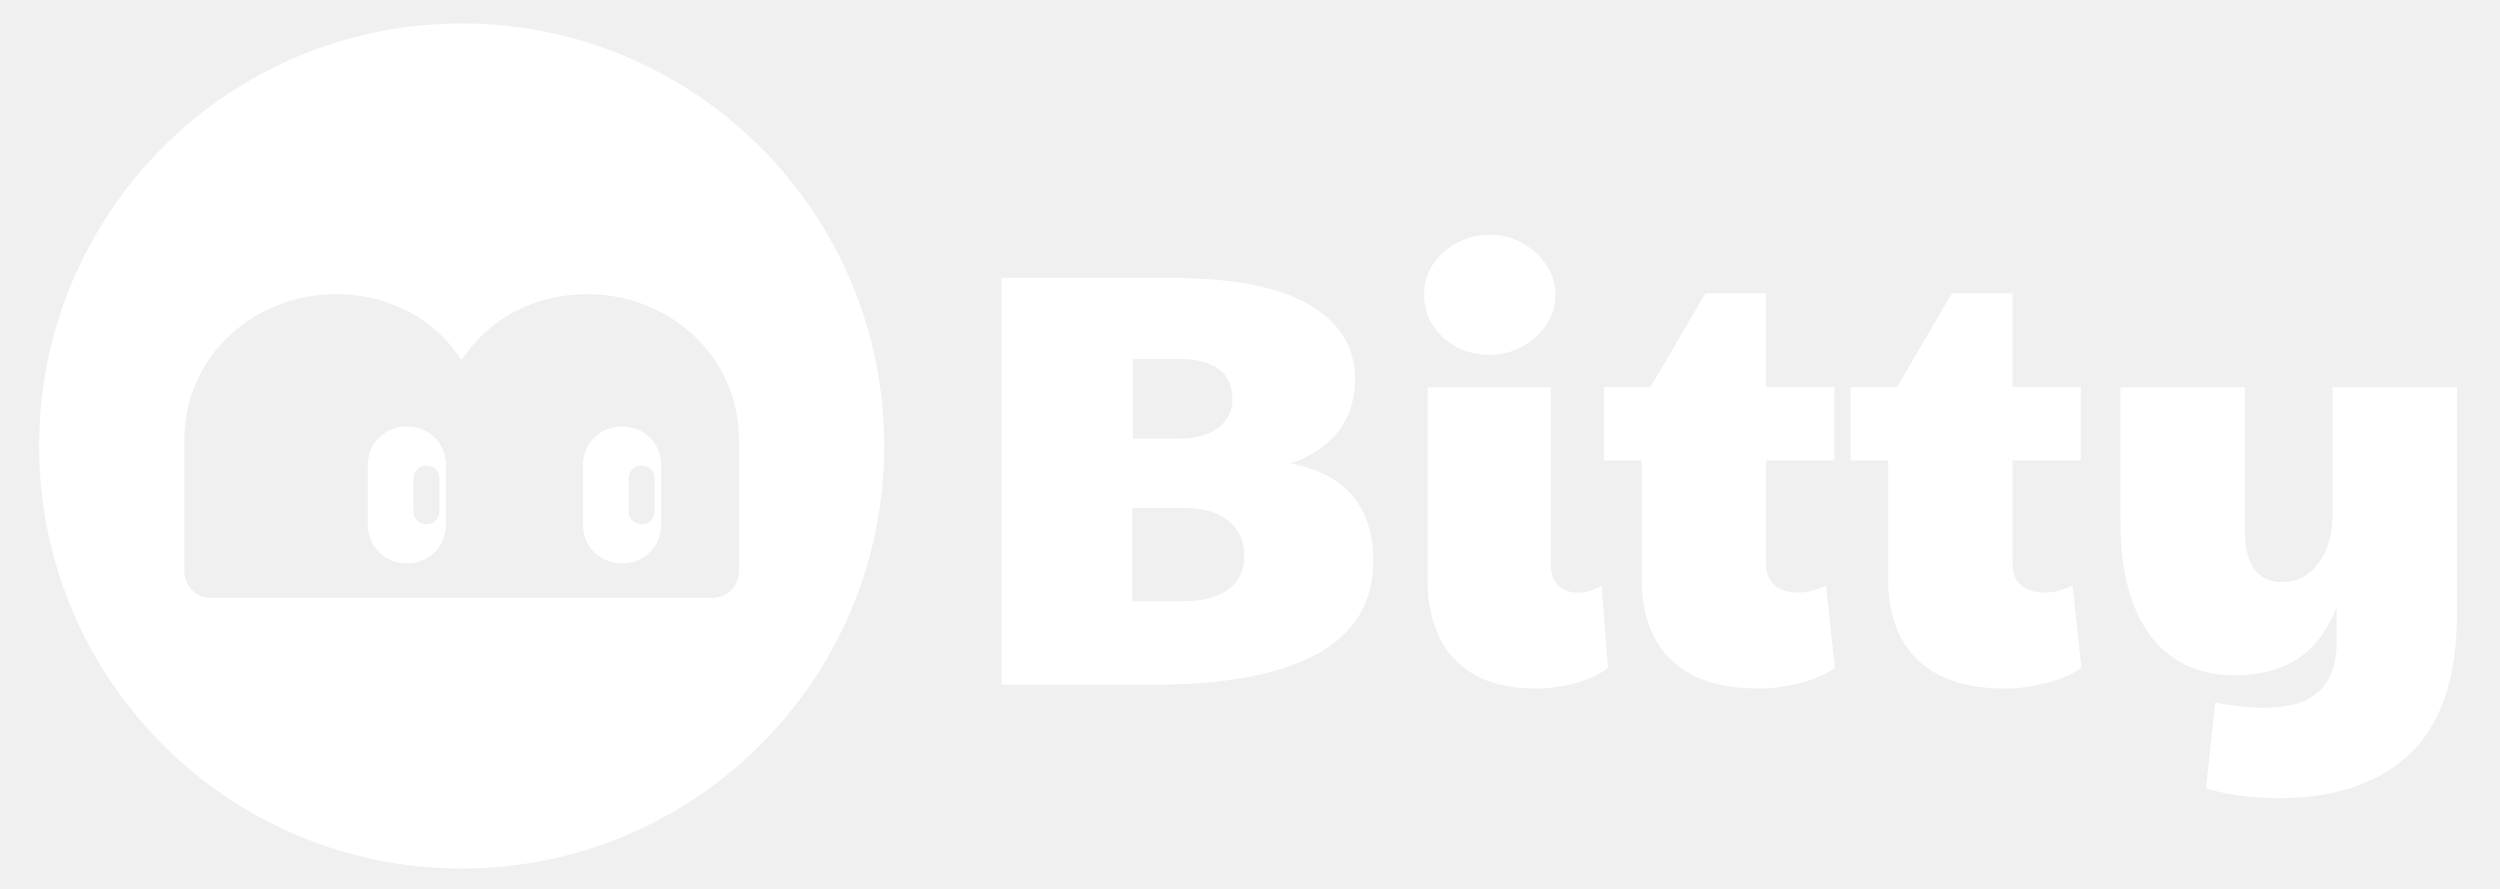
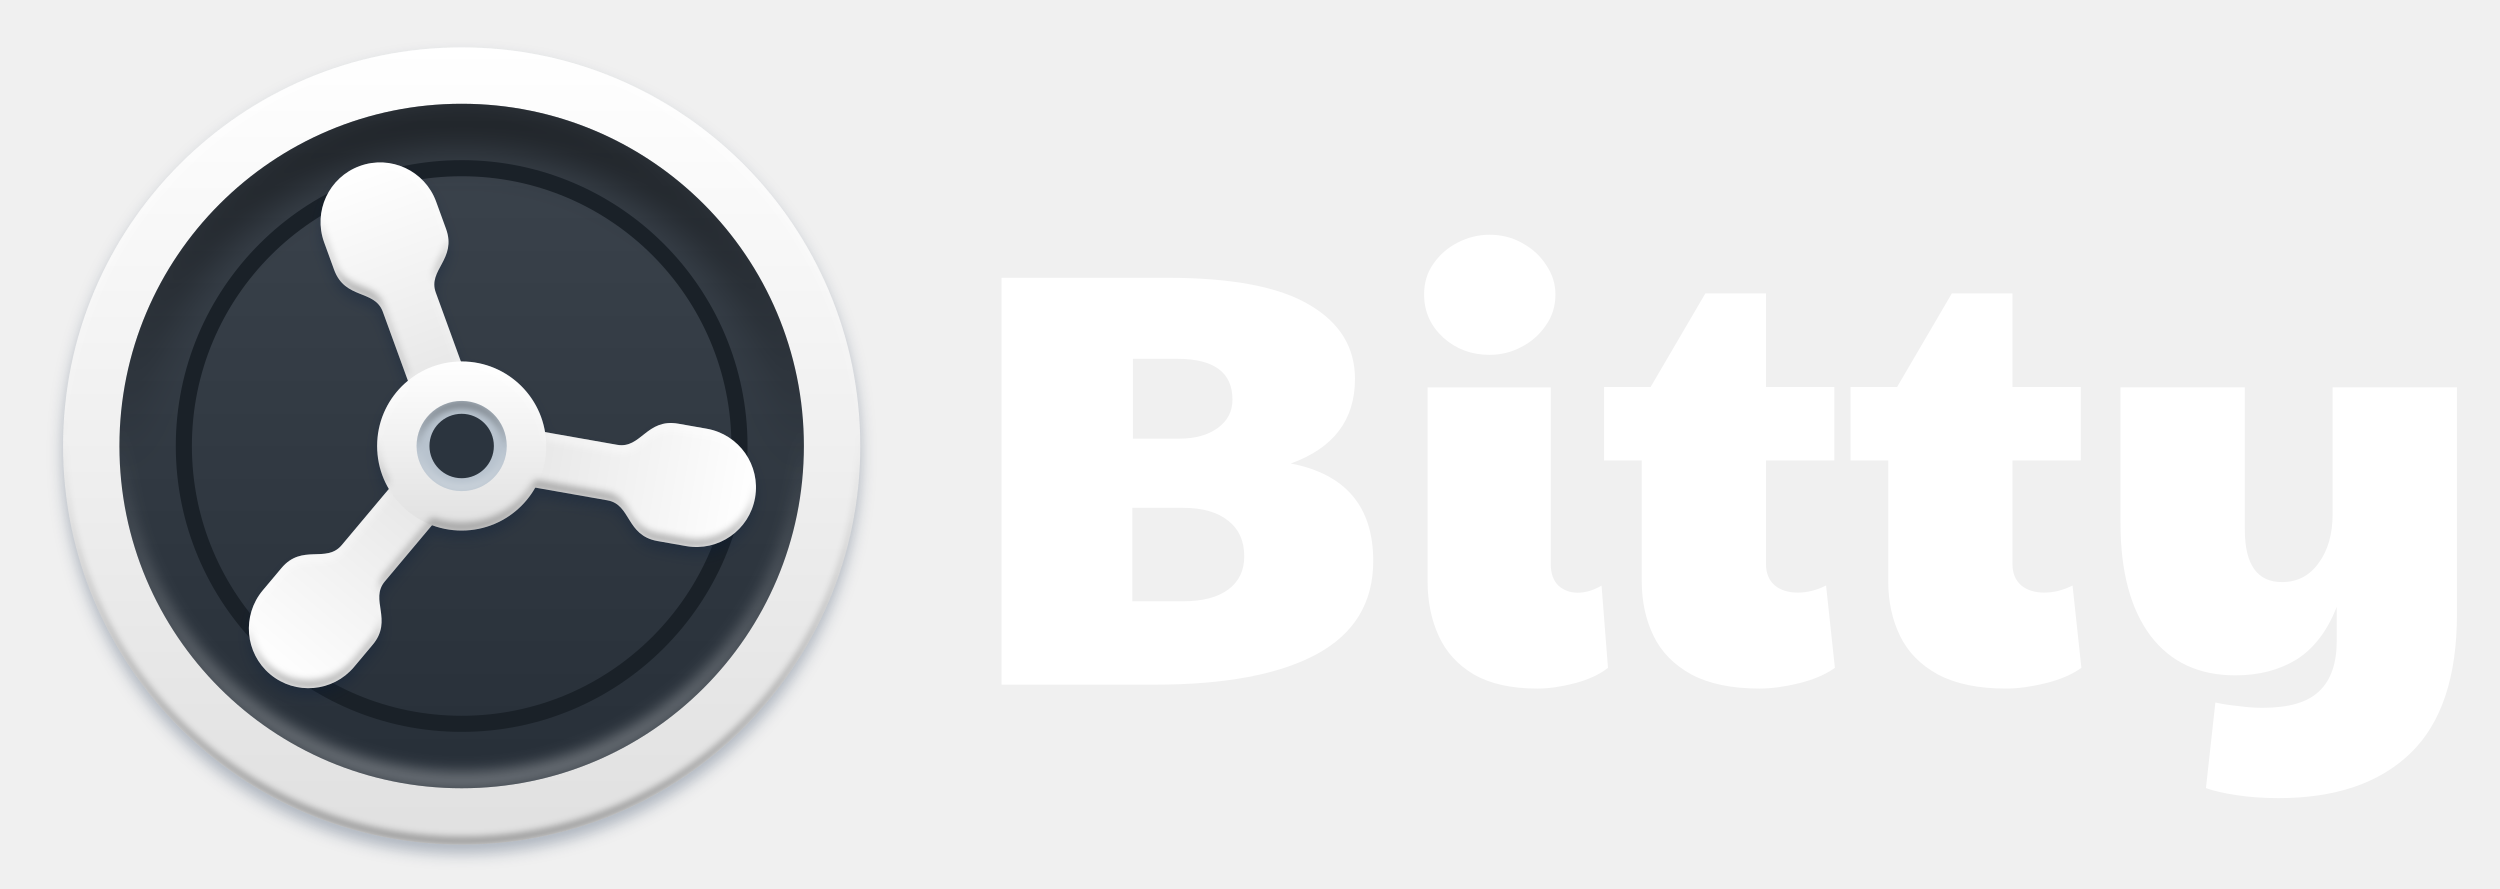
<svg xmlns="http://www.w3.org/2000/svg" width="639" height="227" viewBox="0 0 639 227" fill="none">
+   <defs>
+     <linearGradient id="bv-gbg" x1="0" y1="0" x2="0" y2="1">
+       <stop offset="0" stop-color="#D9DEE3" />
+       <stop offset="1" stop-color="#9AA4AE" />
+     </linearGradient>
+     <linearGradient id="bv-gf" x1="0" y1="0" x2="0" y2="1">
+       <stop offset="0" stop-color="#FFFFFF" />
+       <stop offset="1" stop-color="#E0E0E0" />
+     </linearGradient>
+     <linearGradient id="bv-gd" x1="0" y1="0" x2="0" y2="1">
+       <stop offset="0" stop-color="#3C444D" />
+       <stop offset="1" stop-color="#272F38" />
+     </linearGradient>
+     <linearGradient id="bv-gh" x1="0" y1="0" x2="0" y2="1">
+       <stop offset="0" stop-color="#FFFFFF" />
+       <stop offset="1" stop-color="#E0E0E0" />
+     </linearGradient>
+     <filter id="bv-bv" x="-15%" y="-15%" width="130%" height="135%" color-interpolation-filters="sRGB">
+       <feOffset in="SourceAlpha" dy="0.9" result="dn" />
+       <feComposite in="SourceAlpha" in2="dn" operator="out" result="tb" />
+       <feGaussianBlur in="tb" stdDeviation="0.45" result="tb1" />
+       <feComposite in="tb1" in2="SourceAlpha" operator="in" result="tb2" />
+       <feFlood flood-color="#fff" flood-opacity="0.55" />
+       <feComposite in2="tb2" operator="in" result="T" />
+       <feOffset in="SourceAlpha" dy="-0.9" result="up" />
+       <feComposite in="SourceAlpha" in2="up" operator="out" result="bb" />
+       <feGaussianBlur in="bb" stdDeviation="0.45" result="bb1" />
+       <feComposite in="bb1" in2="SourceAlpha" operator="in" result="bb2" />
+       <feFlood flood-color="#000" flood-opacity="0.35" />
+       <feComposite in2="bb2" operator="in" result="B" />
+       <feOffset in="SourceAlpha" dy="1.10" result="o3" />
+       <feGaussianBlur in="o3" stdDeviation="0.90" result="o4" />
+       <feFlood flood-color="#001A3D" flood-opacity="0.28" />
+       <feComposite in2="o4" operator="in" result="drop" />
+       <feMerge>
+         <feMergeNode in="drop" />
+         <feMergeNode in="SourceGraphic" />
+         <feMergeNode in="T" />
+         <feMergeNode in="B" />
+       </feMerge>
+     </filter>
+     <filter id="bv-rc" x="-15%" y="-15%" width="130%" height="135%" color-interpolation-filters="sRGB">
+       <feOffset in="SourceAlpha" dy="0.9" result="dn" />
+       <feComposite in="SourceAlpha" in2="dn" operator="out" result="tb" />
+       <feGaussianBlur in="tb" stdDeviation="0.45" result="tb1" />
+       <feComposite in="tb1" in2="SourceAlpha" operator="in" result="tb2" />
+       <feFlood flood-color="#000" flood-opacity="0.35" />
+       <feComposite in2="tb2" operator="in" result="T" />
+       <feOffset in="SourceAlpha" dy="-0.9" result="up" />
+       <feComposite in="SourceAlpha" in2="up" operator="out" result="bb" />
+       <feGaussianBlur in="bb" stdDeviation="0.45" result="bb1" />
+       <feComposite in="bb1" in2="SourceAlpha" operator="in" result="bb2" />
+       <feFlood flood-color="#fff" flood-opacity="0.28" />
+       <feComposite in2="bb2" operator="in" result="B" />
+       <feMerge>
+         <feMergeNode in="SourceGraphic" />
+         <feMergeNode in="T" />
+         <feMergeNode in="B" />
+       </feMerge>
+     </filter>
+     <filter id="bv-bh" x="-15%" y="-15%" width="130%" height="135%" color-interpolation-filters="sRGB">
+       <feOffset in="SourceAlpha" dy="0.9" result="dn" />
+       <feComposite in="SourceAlpha" in2="dn" operator="out" result="tb" />
+       <feGaussianBlur in="tb" stdDeviation="0.45" result="tb1" />
+       <feComposite in="tb1" in2="SourceAlpha" operator="in" result="tb2" />
+       <feFlood flood-color="#fff" flood-opacity="0.50" />
+       <feComposite in2="tb2" operator="in" result="T" />
+       <feOffset in="SourceAlpha" dy="-0.9" result="up" />
+       <feComposite in="SourceAlpha" in2="up" operator="out" result="bb" />
+       <feGaussianBlur in="bb" stdDeviation="0.45" result="bb1" />
+       <feComposite in="bb1" in2="SourceAlpha" operator="in" result="bb2" />
+       <feFlood flood-color="#000" flood-opacity="0.32" />
+       <feComposite in2="bb2" operator="in" result="B" />
+       <feOffset in="SourceAlpha" dy="0.99" result="o3" />
+       <feGaussianBlur in="o3" stdDeviation="0.81" result="o4" />
+       <feFlood flood-color="#001A3D" flood-opacity="0.25" />
+       <feComposite in2="o4" operator="in" result="drop" />
+       <feMerge>
+         <feMergeNode in="drop" />
+         <feMergeNode in="SourceGraphic" />
+         <feMergeNode in="T" />
+         <feMergeNode in="B" />
+       </feMerge>
+     </filter>
+     <filter id="bv-in2" x="-10%" y="-10%" width="120%" height="120%" color-interpolation-filters="sRGB">
+       <feOffset in="SourceAlpha" dy="4.5" result="d" />
+       <feComposite in="SourceAlpha" in2="d" operator="out" result="t" />
+       <feGaussianBlur in="t" stdDeviation="3.0" result="t1" />
+       <feComposite in="t1" in2="SourceAlpha" operator="in" result="t2" />
+       <feFlood flood-color="#000000" flood-opacity="0.75" />
+       <feComposite in2="t2" operator="in" result="T" />
+       <feOffset in="SourceAlpha" dy="-1.8" result="u" />
+       <feComposite in="SourceAlpha" in2="u" operator="out" result="b" />
+       <feGaussianBlur in="b" stdDeviation="1.0" result="b1" />
+       <feComposite in="b1" in2="SourceAlpha" operator="in" result="b2" />
+       <feFlood flood-color="#FFFFFF" flood-opacity="0.4" />
+       <feComposite in2="b2" operator="in" result="B" />
+       <feMerge>
+         <feMergeNode in="SourceGraphic" />
+         <feMergeNode in="T" />
+         <feMergeNode in="B" />
+       </feMerge>
+     </filter>
+   </defs>
  <path d="M582.364 204C578.549 204 574.984 203.749 571.671 203.246C568.357 202.743 565.747 202.139 563.839 201.435L566.249 179.56C568.056 179.963 570.014 180.264 572.123 180.466C574.231 180.767 576.29 180.918 578.298 180.918C585.025 180.918 589.845 179.51 592.757 176.694C595.769 173.878 597.275 169.553 597.275 163.72V155.121C594.865 161.256 591.451 165.731 587.033 168.547C582.615 171.263 577.394 172.621 571.37 172.621C562.032 172.621 554.802 169.251 549.681 162.513C544.56 155.674 542 146.069 542 133.698V99H573.779V135.358C573.779 144.309 576.942 148.784 583.268 148.784C587.184 148.784 590.297 147.175 592.606 143.957C595.016 140.739 596.221 136.514 596.221 131.284V99H628V156.931C628 173.023 624.034 184.891 616.102 192.534C608.169 200.178 596.924 204 582.364 204Z" fill="white" />
  <path d="M512.735 176C505.611 176 499.791 174.789 495.276 172.366C490.861 169.943 487.65 166.662 485.643 162.523C483.636 158.384 482.633 153.741 482.633 148.592V117.702H473V98.925H484.89L498.888 75H514.39V98.925H531.849V117.702H514.39V144.201C514.39 146.523 515.143 148.34 516.648 149.652C518.153 150.864 520.11 151.469 522.518 151.469C524.926 151.469 527.334 150.864 529.742 149.652L532 170.7C529.592 172.416 526.531 173.729 522.819 174.637C519.106 175.546 515.745 176 512.735 176Z" fill="white" />
  <path d="M449.735 176C442.611 176 436.791 174.789 432.276 172.366C427.861 169.943 424.65 166.662 422.643 162.523C420.636 158.384 419.633 153.741 419.633 148.592V117.702H410V98.925H421.89L435.888 75H451.39V98.925H468.849V117.702H451.39V144.201C451.39 146.523 452.143 148.34 453.648 149.652C455.153 150.864 457.11 151.469 459.518 151.469C461.926 151.469 464.334 150.864 466.742 149.652L469 170.7C466.592 172.416 463.531 173.729 459.819 174.637C456.106 175.546 452.745 176 449.735 176Z" fill="white" />
  <path d="M392.946 176C386.281 176 380.86 174.79 376.683 172.37C372.604 169.95 369.62 166.674 367.73 162.54C365.84 158.406 364.895 153.768 364.895 148.626V99.02H396.378V144.24C396.378 146.559 397.024 148.374 398.317 149.684C399.71 150.894 401.351 151.499 403.241 151.499C405.231 151.499 407.27 150.894 409.359 149.684L411 170.707C408.812 172.421 405.977 173.731 402.495 174.639C399.014 175.546 395.831 176 392.946 176ZM380.711 90.701C376.135 90.701 372.206 89.24 368.924 86.316C365.641 83.291 364 79.611 364 75.275C364 72.25 364.796 69.629 366.387 67.411C367.979 65.092 370.068 63.277 372.654 61.966C375.24 60.655 377.926 60 380.711 60C383.795 60 386.58 60.706 389.067 62.117C391.653 63.529 393.692 65.394 395.184 67.713C396.776 70.032 397.571 72.553 397.571 75.275C397.571 78.3 396.726 80.972 395.035 83.291C393.443 85.61 391.355 87.425 388.768 88.735C386.281 90.046 383.596 90.701 380.711 90.701Z" fill="white" />
  <path d="M295.144 175H256V71H298.306C314.867 71 327.012 73.318 334.74 77.954C342.469 82.488 346.333 88.787 346.333 96.849C346.333 107.329 340.863 114.535 329.922 118.465C343.974 121.186 351 129.5 351 143.407C351 154.089 346.132 162.05 336.396 167.291C326.761 172.43 313.01 175 295.144 175ZM289.574 112.116H301.468C305.482 112.116 308.744 111.209 311.254 109.395C313.763 107.581 315.017 105.163 315.017 102.14C315.017 95.186 310.3 91.709 300.865 91.709H289.574V112.116ZM302.371 153.686C307.389 153.686 311.254 152.678 313.964 150.663C316.674 148.647 318.029 145.826 318.029 142.198C318.029 138.267 316.674 135.244 313.964 133.128C311.254 130.911 307.389 129.802 302.371 129.802H289.423V153.686H302.371Z" fill="white" />
-   <path d="M118 6C58.354 6 10 54.354 10 114C10 173.646 58.354 222 118 222C177.646 222 226 173.646 226 114C226 54.354 177.651 6 118 6ZM188.875 146.062C188.875 149.79 185.853 152.812 182.125 152.812H124.75H111.25H53.875C50.147 152.812 47.125 149.79 47.125 146.062V112.312C47.125 91.171 64.796 75.188 85.938 75.188C99.444 75.188 111.184 81.499 118 92.062C124.816 81.499 136.556 75.188 150.062 75.188C171.203 75.188 188.875 91.171 188.875 112.312V146.062Z" fill="white" />
-   <path d="M104 109C109.524 109 114 113.176 114 119V134C114 139.824 109.524 144 104 144C98.476 144 94 139.824 94 134V119C94 113.176 98.476 109 104 109ZM105.667 130.667C105.667 132.595 107.171 134 109 134C110.829 134 112.333 132.595 112.333 130.667V122.333C112.333 120.405 110.829 119 109 119C107.171 119 105.667 120.405 105.667 122.333V130.667Z" fill="white" />
-   <path d="M159 109C164.524 109 169 113.176 169 119V134C169 139.824 164.524 144 159 144C153.476 144 149 139.824 149 134V119C149 113.176 153.476 109 159 109ZM160.667 130.667C160.667 132.595 162.171 134 164 134C165.829 134 167.333 132.595 167.333 130.667V122.333C167.333 120.405 165.829 119 164 119C162.171 119 160.667 120.405 160.667 122.333V130.667Z" fill="white" />
+   <g transform="translate(118 114) scale(2.0583) translate(-64 -64)">
+     <g filter="url(#bv-bv)">
+       <circle cx="64" cy="64" r="49.5" fill="url(#bv-gf)" />
+     </g>
+     <g filter="url(#bv-in2)">
+       <circle cx="64" cy="64" r="42.5" fill="url(#bv-gd)" />
+     </g>
+     <circle cx="64" cy="64" r="34.5" fill="none" stroke="#1A2128" stroke-width="2" />
+     <g filter="url(#bv-bh)" fill="url(#bv-gh)">
+       <path transform="rotate(-20 64 64)" d="M60.5 64 L60.5 45 C60.5 42 56.6 42 56.6 38 L56.6 34.4 A7.4 7.4 0 0 1 71.4 34.4 L71.4 38 C71.4 42 67.5 42 67.5 45 L67.5 64 Z" />
+       <path transform="rotate(100 64 64)" d="M60.5 64 L60.5 45 C60.5 42 56.6 42 56.6 38 L56.6 34.4 A7.4 7.4 0 0 1 71.4 34.4 L71.4 38 C71.4 42 67.5 42 67.5 45 L67.5 64 Z" />
+       <path transform="rotate(220 64 64)" d="M60.5 64 L60.5 45 C60.5 42 56.6 42 56.6 38 L56.6 34.4 A7.4 7.4 0 0 1 71.4 34.4 L71.4 38 C71.4 42 67.5 42 67.5 45 L67.5 64 Z" />
+       <circle cx="64" cy="64" r="10.5" />
+     </g>
+     <g filter="url(#bv-rc)">
+       <circle cx="64" cy="64" r="5.6" fill="#B8C3CE" />
+     </g>
+     <circle cx="64" cy="64" r="4" fill="#2B343E" />
+   </g>
</svg>
